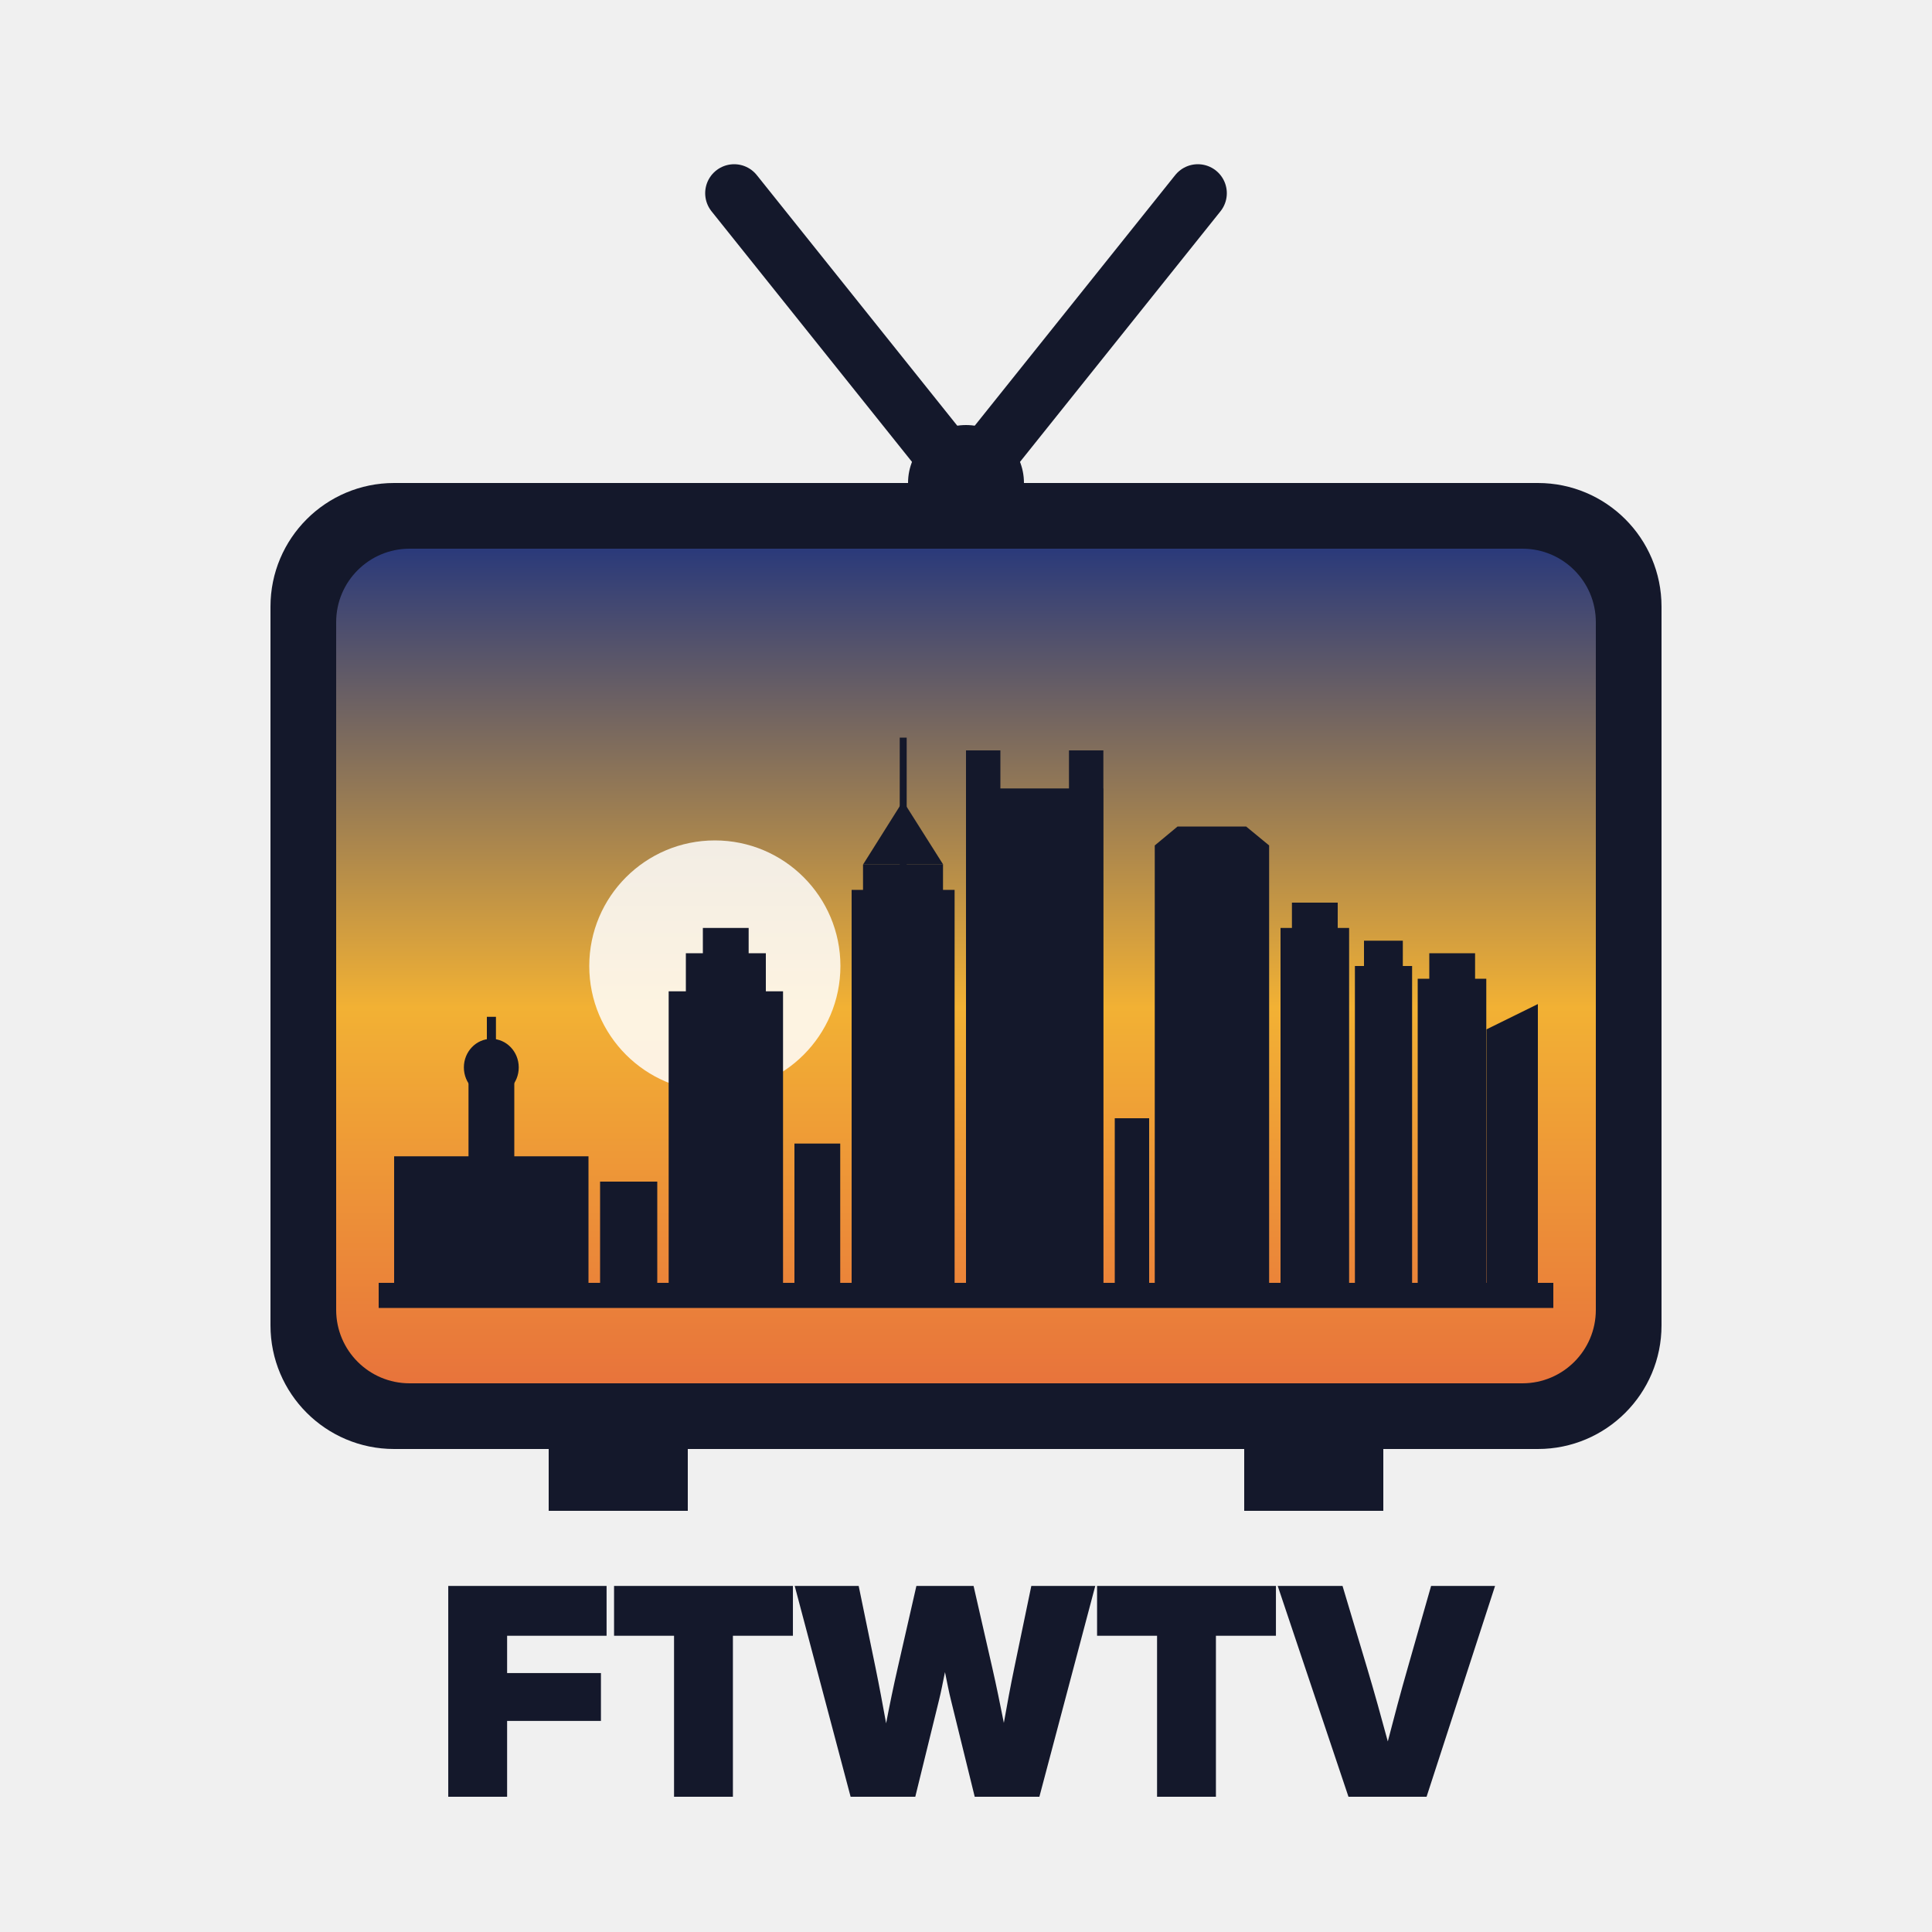
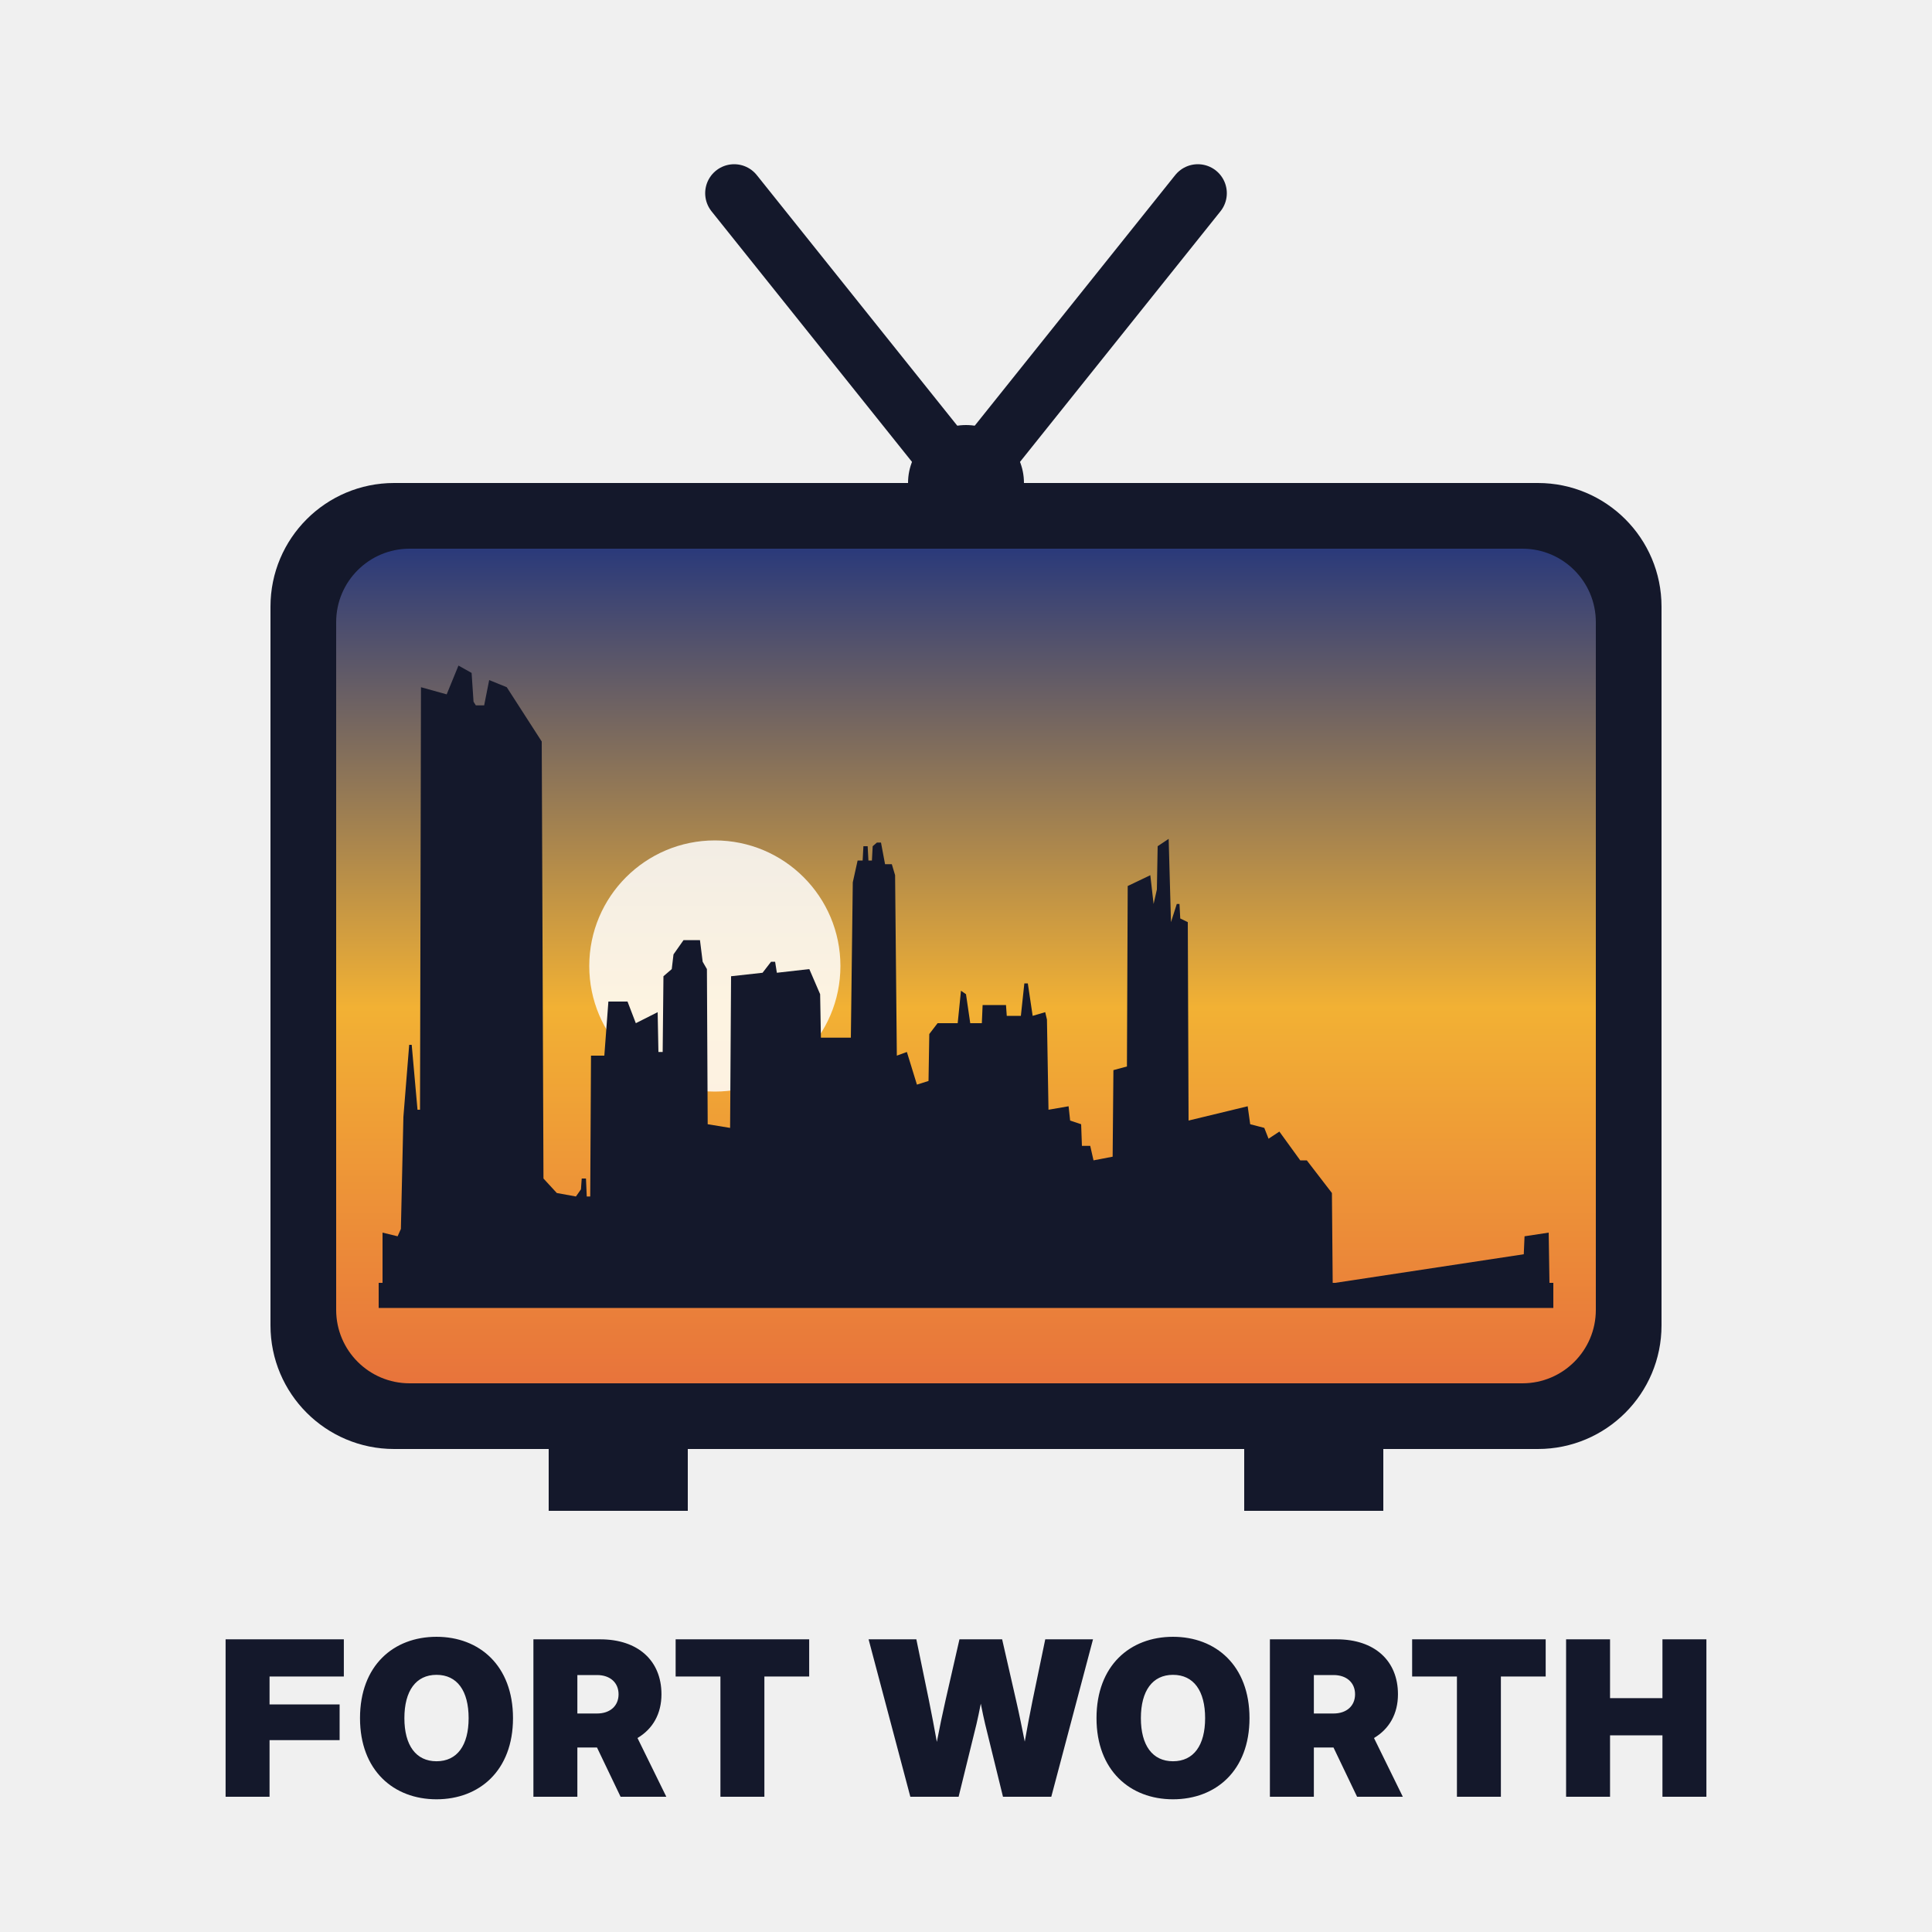
<svg xmlns="http://www.w3.org/2000/svg" viewBox="0 0 1000 1000" width="1000" height="1000">
  <defs>
    <linearGradient id="sun" x1="0" y1="0" x2="0" y2="1">
      <stop offset="0" stop-color="#2B3A7A" />
      <stop offset="0.55" stop-color="#F2B134" />
      <stop offset="1" stop-color="#E8743B" />
    </linearGradient>
  </defs>
  <rect x="140" y="250" width="720" height="500" rx="64" fill="#14182B" />
  <rect x="174" y="284" width="652" height="432" rx="38" fill="url(#sun)" />
  <circle cx="370" cy="500" r="65" fill="#FFFFFF" opacity="0.85" />
-   <rect x="204.0" y="598.5" width="100.6" height="65.7" fill="#14182B" />
-   <rect x="242.5" y="552.5" width="23.7" height="111.6" fill="#14182B" />
-   <ellipse cx="254.3" cy="552.5" rx="14.2" ry="14.8" fill="#14182B" />
-   <rect x="252.0" y="526.3" width="4.7" height="137.9" fill="#14182B" />
-   <rect x="310.6" y="611.6" width="29.6" height="52.5" fill="#14182B" />
-   <rect x="346.1" y="513.1" width="59.2" height="151.0" fill="#14182B" />
-   <rect x="355.0" y="493.4" width="41.4" height="170.7" fill="#14182B" />
-   <rect x="363.8" y="480.3" width="23.7" height="183.9" fill="#14182B" />
-   <rect x="411.2" y="591.9" width="23.7" height="72.2" fill="#14182B" />
-   <rect x="440.8" y="460.6" width="53.3" height="203.6" fill="#14182B" />
-   <rect x="446.7" y="447.5" width="41.4" height="216.7" fill="#14182B" />
-   <polygon points="446.7,447.5 488.2,447.5 467.4,414.6" fill="#14182B" />
-   <rect x="465.7" y="381.8" width="3.6" height="282.4" fill="#14182B" />
-   <rect x="500.0" y="408.1" width="71.0" height="256.1" fill="#14182B" />
-   <rect x="500.0" y="388.4" width="17.8" height="275.8" fill="#14182B" />
-   <rect x="553.3" y="388.4" width="17.8" height="275.8" fill="#14182B" />
-   <rect x="577.0" y="578.8" width="17.8" height="85.4" fill="#14182B" />
-   <rect x="597.7" y="454.0" width="59.2" height="210.1" fill="#14182B" />
-   <polygon points="597.7,454.0 656.9,454.0 656.9,437.6 645.0,427.8 609.5,427.8 597.7,437.6" fill="#14182B" />
-   <rect x="662.8" y="480.3" width="35.5" height="183.9" fill="#14182B" />
-   <rect x="668.7" y="467.2" width="23.7" height="197.0" fill="#14182B" />
-   <rect x="701.3" y="500.0" width="29.6" height="164.2" fill="#14182B" />
-   <rect x="706.0" y="486.9" width="20.1" height="177.3" fill="#14182B" />
-   <rect x="733.8" y="506.6" width="35.5" height="157.6" fill="#14182B" />
-   <rect x="739.8" y="493.4" width="23.7" height="170.7" fill="#14182B" />
-   <polygon points="769.4,664.2 796.0,664.2 796.0,519.7 769.4,532.8" fill="#14182B" />
+   <polygon points="198.0,664.2 198.0,638.0 205.8,639.9 207.5,636.1 208.8,578.1 211.8,540.8 213.1,540.8 216.1,574.4 217.4,574.4 217.9,355.7 231.2,359.4 237.3,344.5 244.1,348.3 245.1,363.2 246.3,365.1 250.6,365.1 253.2,352.0 262.3,355.7 280.4,383.8 281.3,610.0 288.2,617.5 298.1,619.3 300.7,615.6 301.1,610.0 303.3,610.0 303.7,619.3 305.5,619.3 305.9,546.4 312.8,546.4 314.9,518.4 324.8,518.4 329.1,529.6 340.4,523.9 340.8,544.5 343.0,544.5 343.4,505.3 347.7,501.6 348.6,494.0 353.8,486.6 362.3,486.6 363.7,497.8 365.9,501.6 366.3,581.9 377.9,583.8 378.4,505.3 394.7,503.5 399.1,497.8 401.2,497.8 402.1,503.5 418.9,501.6 424.5,514.6 424.9,537.1 440.4,537.1 441.4,456.7 443.9,445.4 446.5,445.4 446.9,438.0 449.1,438.0 449.5,445.4 451.3,445.4 451.7,438.0 453.9,436.1 456.0,436.1 458.1,447.3 461.6,447.3 463.3,453.0 464.2,546.4 469.4,544.5 474.6,561.4 480.6,559.5 481.0,535.2 485.3,529.6 495.7,529.6 497.4,512.8 500.0,514.6 502.2,529.6 508.2,529.6 508.6,520.2 520.7,520.2 521.1,525.8 528.4,525.8 530.2,509.0 532.0,509.0 534.5,525.8 541.0,523.9 541.9,527.7 542.7,574.4 553.1,572.6 553.9,580.0 559.6,581.9 560.0,593.1 564.3,593.1 566.0,600.6 575.9,598.7 576.3,553.9 583.3,552.0 583.7,458.6 595.4,453.0 597.1,467.9 598.8,460.4 599.2,438.0 604.9,434.2 606.1,477.3 609.1,467.9 610.5,467.9 610.9,475.4 614.8,477.3 615.2,580.0 645.8,572.6 647.1,581.9 654.4,583.8 656.6,589.4 662.2,585.7 673.0,600.6 676.4,600.6 689.4,617.5 689.8,664.2 788.7,649.2 789.1,639.9 801.6,638.0 802.0,664.2" fill="#14182B" />
  <rect x="196" y="664" width="608" height="13" fill="#14182B" />
  <rect x="284" y="748" width="72" height="34" fill="#14182B" />
  <rect x="644" y="748" width="72" height="34" fill="#14182B" />
  <g stroke="#14182B" stroke-width="30" stroke-linecap="round" fill="none">
    <path d="M 500 250 L 380 100" />
    <path d="M 500 250 L 620 100" />
  </g>
  <circle cx="500" cy="250" r="30" fill="#14182B" />
-   <text x="500" y="930" text-anchor="middle" font-family="Inter Display, Inter, Liberation Sans, Arial, sans-serif" font-weight="900" font-size="150" letter-spacing="-2" fill="#14182B">FTWTV</text>
+   <text x="500" y="930" text-anchor="middle" font-family="Inter Display, Inter, Liberation Sans, Arial, sans-serif" font-weight="900" font-size="112" letter-spacing="4" fill="#14182B">FORT WORTH</text>
</svg>
